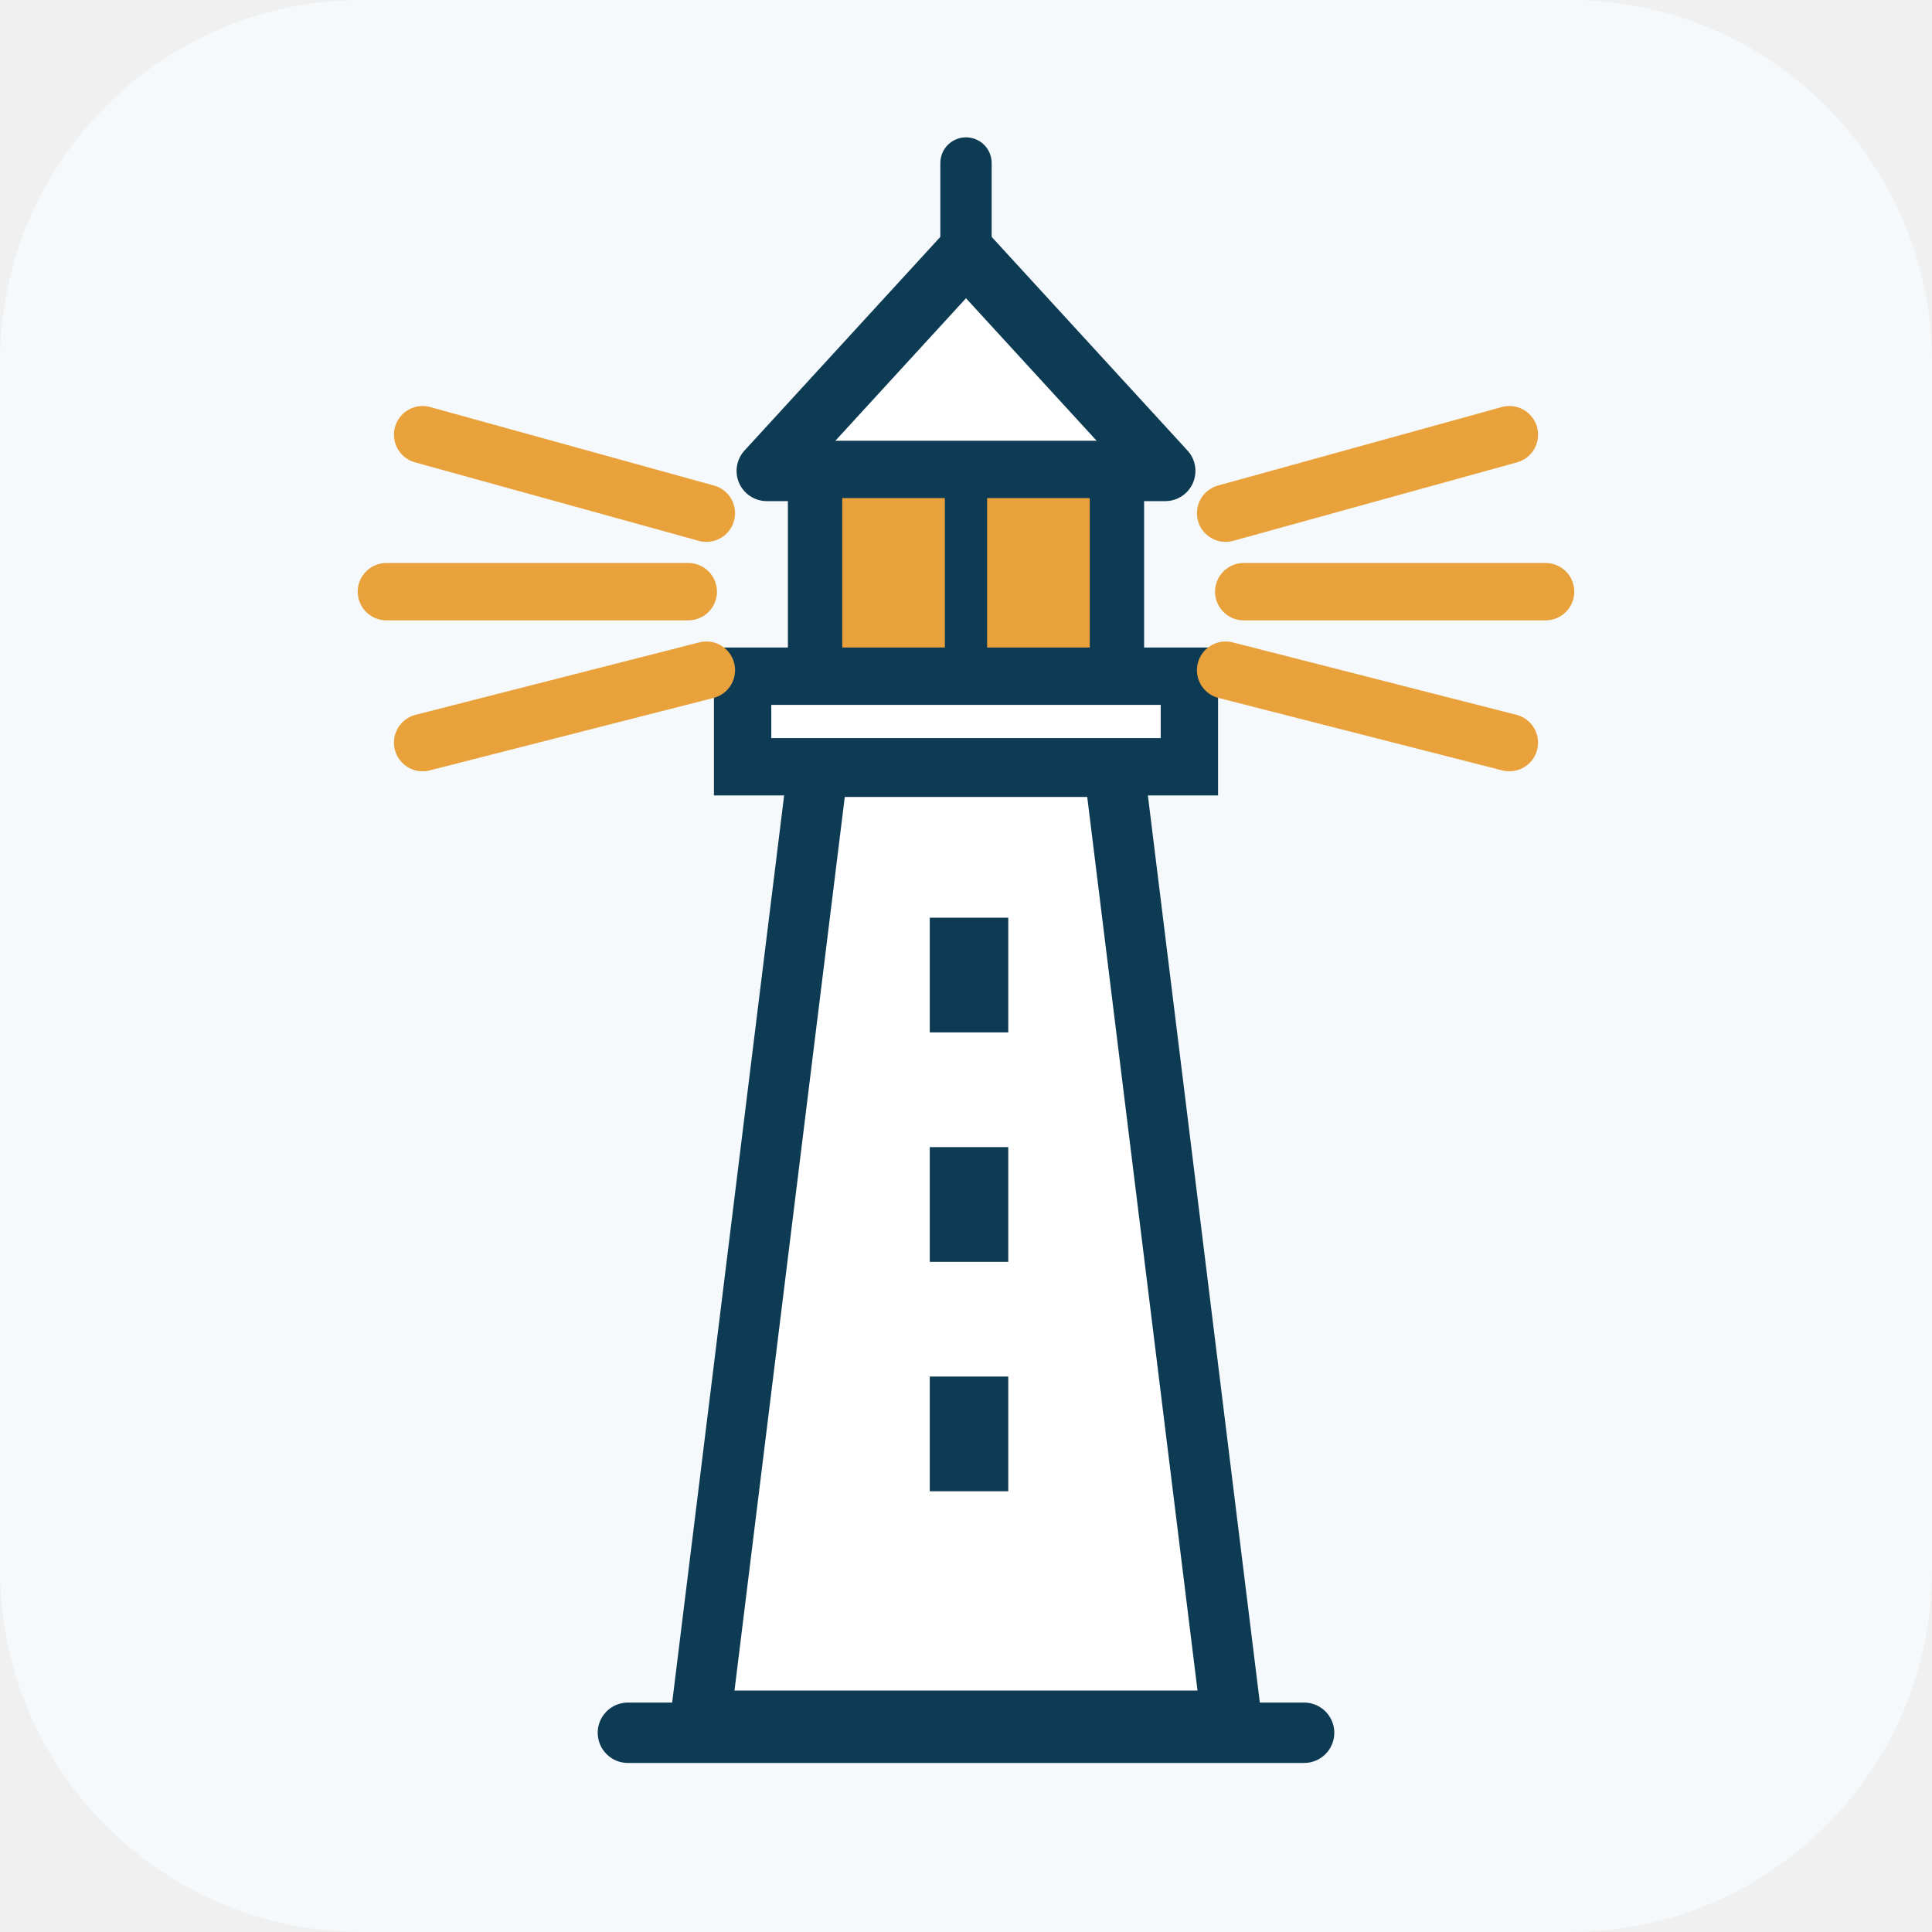
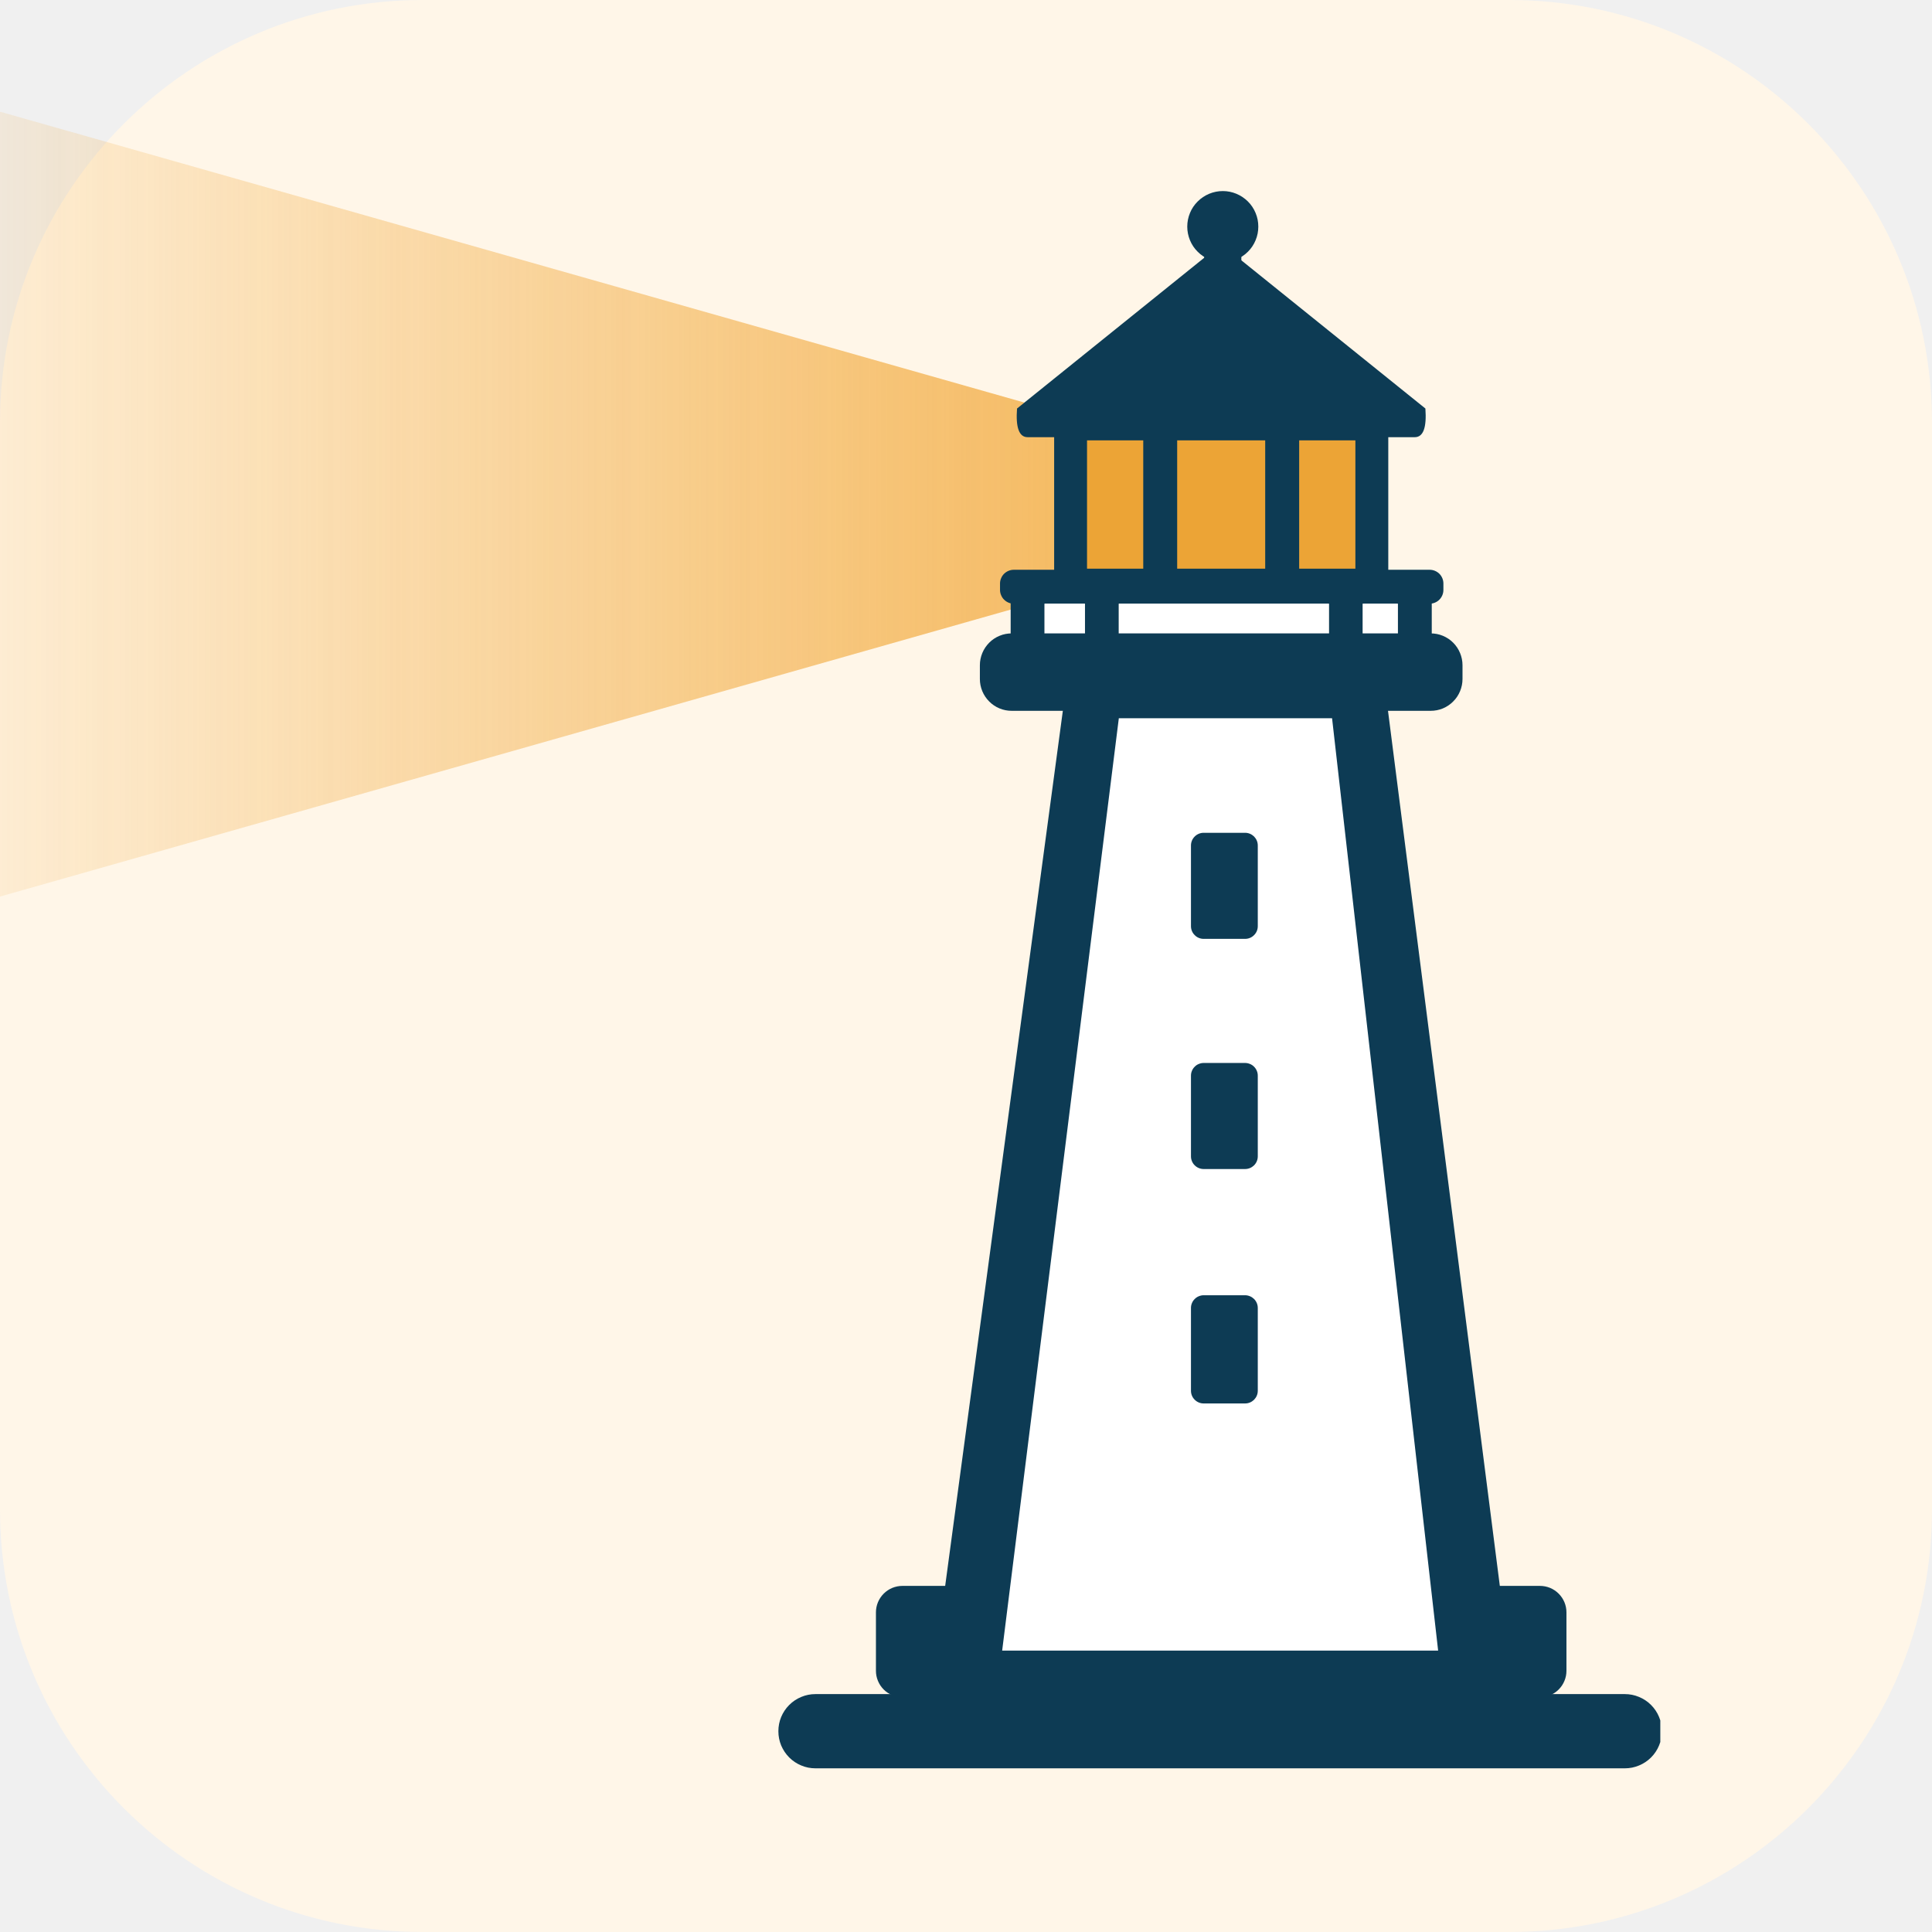
- <svg xmlns="http://www.w3.org/2000/svg" viewBox="0 0 64 64" fill="none">
-   <rect width="64" height="64" rx="12" fill="#F5F9FB" />
-   <path d="M32 8.4V5.4" stroke="#0D3B54" stroke-width="1.7" stroke-linecap="round" />
-   <path d="M27.1 25.4h9.8L40.8 57H23.2Z" fill="#FFFFFF" stroke="#0D3B54" stroke-width="2" stroke-linejoin="round" />
-   <path d="M20.8 57.4h22.4" stroke="#0D3B54" stroke-width="2" stroke-linecap="round" />
-   <path d="M25.4 15.6h13.2L32 8.4Z" fill="#FFFFFF" stroke="#0D3B54" stroke-width="2" stroke-linejoin="round" />
-   <rect x="27" y="15.6" width="10" height="6.8" fill="#E9A13B" stroke="#0D3B54" stroke-width="1.8" />
-   <path d="M32 15.6v6.8" stroke="#0D3B54" stroke-width="1.4" />
-   <rect x="24.6" y="22.4" width="14.8" height="3" fill="#FFFFFF" stroke="#0D3B54" stroke-width="1.9" />
-   <rect x="30.8" y="30.4" width="2.6" height="3.8" fill="#0D3B54" />
-   <rect x="30.8" y="38" width="2.6" height="3.8" fill="#0D3B54" />
-   <rect x="30.8" y="45.6" width="2.6" height="3.8" fill="#0D3B54" />
-   <g stroke="#E9A13B" stroke-width="1.9" stroke-linecap="round">
-     <path d="M23.4 17 14 14.4" />
-     <path d="M22.8 19.6 12.8 19.6" />
-     <path d="M23.4 22.2 14 24.6" />
-     <path d="M40.6 17 50 14.4" />
-     <path d="M41.2 19.6 51.2 19.6" />
-     <path d="M40.6 22.2 50 24.6" />
-   </g>
+ <svg xmlns="http://www.w3.org/2000/svg" viewBox="0 0 64 64">
+   <defs>
+     <linearGradient id="b" x1="40.5" y1="16.7" x2="0" y2="16.7" gradientUnits="userSpaceOnUse">
+       <stop offset="0" stop-color="#F2A93B" />
+       <stop offset="1" stop-color="#F2A93B" stop-opacity=".15" />
+     </linearGradient>
+   </defs>
+   <rect width="64" height="64" rx="14" fill="#FFF6E8" />
+   <polygon points="40.5,15.2 0,3.7 0,29.7 40.5,18.2" fill="url(#b)" opacity=".85" />
+   <svg x="25.41" y="5" width="29.59" height="54" viewBox="62 34 80 146">
+     <path fill-rule="nonzero" fill="rgb(5.099%, 23.14%, 32.939%)" fill-opacity="1" d="M 105.996 40.777 C 105.996 41.199 105.918 41.605 105.754 41.996 C 105.594 42.387 105.363 42.73 105.066 43.027 C 104.766 43.328 104.422 43.555 104.031 43.719 C 103.645 43.879 103.238 43.961 102.816 43.961 C 102.395 43.961 101.988 43.879 101.598 43.719 C 101.207 43.555 100.863 43.328 100.566 43.027 C 100.266 42.73 100.035 42.387 99.875 41.996 C 99.715 41.605 99.633 41.199 99.633 40.777 C 99.633 40.355 99.715 39.949 99.875 39.559 C 100.035 39.168 100.266 38.824 100.566 38.527 C 100.863 38.23 101.207 38 101.598 37.836 C 101.988 37.676 102.395 37.594 102.816 37.594 C 103.238 37.594 103.645 37.676 104.031 37.836 C 104.422 38 104.766 38.23 105.066 38.527 C 105.363 38.824 105.594 39.168 105.754 39.559 C 105.918 39.949 105.996 40.355 105.996 40.777 Z M 105.996 40.777 " />
+     <path fill-rule="nonzero" fill="rgb(5.099%, 23.14%, 32.939%)" fill-opacity="1" d="M 101.152 42.727 L 104.477 42.727 L 104.477 45.574 L 101.152 45.574 Z M 101.152 42.727 " />
+     <path fill-rule="nonzero" fill="rgb(5.099%, 23.14%, 32.939%)" fill-opacity="1" d="M 102.672 42.344 L 120.961 57.07 C 121.086 58.781 120.77 59.637 120.012 59.637 L 85.336 59.637 C 84.574 59.637 84.258 58.781 84.387 57.07 Z M 102.672 42.344 " />
+     <path fill-rule="nonzero" fill="rgb(5.099%, 23.14%, 32.939%)" fill-opacity="1" d="M 87.711 58.875 L 117.637 58.875 L 117.637 72.176 L 87.711 72.176 Z M 87.711 58.875 " />
+     <path fill-rule="nonzero" fill="rgb(92.549%, 64.31%, 21.179%)" fill-opacity="1" d="M 90.656 59.922 L 95.691 59.922 L 95.691 71.414 L 90.656 71.414 Z M 90.656 59.922 " />
+     <path fill-rule="nonzero" fill="rgb(92.549%, 64.31%, 21.179%)" fill-opacity="1" d="M 98.73 59.922 L 106.613 59.922 L 106.613 71.414 L 98.73 71.414 Z M 98.73 59.922 " />
+     <path fill-rule="nonzero" fill="rgb(92.549%, 64.31%, 21.179%)" fill-opacity="1" d="M 109.656 59.922 L 114.691 59.922 L 114.691 71.414 L 109.656 71.414 Z M 109.656 59.922 " />
+     <path fill-rule="nonzero" fill="rgb(5.099%, 23.14%, 32.939%)" fill-opacity="1" d="M 84.102 71.512 L 121.34 71.512 C 121.504 71.512 121.66 71.543 121.812 71.605 C 121.965 71.668 122.098 71.758 122.215 71.871 C 122.328 71.988 122.418 72.121 122.48 72.273 C 122.543 72.422 122.574 72.582 122.574 72.746 L 122.574 73.316 C 122.574 73.48 122.543 73.637 122.48 73.789 C 122.418 73.938 122.328 74.074 122.215 74.188 C 122.098 74.305 121.965 74.395 121.812 74.457 C 121.66 74.52 121.504 74.551 121.34 74.551 L 84.102 74.551 C 83.938 74.551 83.777 74.52 83.629 74.457 C 83.477 74.395 83.344 74.305 83.227 74.188 C 83.109 74.074 83.023 73.938 82.961 73.789 C 82.895 73.637 82.863 73.48 82.863 73.316 L 82.863 72.746 C 82.863 72.582 82.895 72.422 82.961 72.273 C 83.023 72.121 83.109 71.988 83.227 71.871 C 83.344 71.758 83.477 71.668 83.629 71.605 C 83.777 71.543 83.938 71.512 84.102 71.512 Z M 84.102 71.512 " />
+     <path fill-rule="nonzero" fill="rgb(5.099%, 23.14%, 32.939%)" fill-opacity="1" d="M 83.816 73.602 L 86.855 73.602 L 86.855 78.352 L 83.816 78.352 Z M 83.816 73.602 " />
+     <path fill-rule="nonzero" fill="rgb(5.099%, 23.14%, 32.939%)" fill-opacity="1" d="M 90.465 73.602 L 93.504 73.602 L 93.504 78.352 L 90.465 78.352 Z M 90.465 73.602 " />
+     <path fill-rule="nonzero" fill="rgb(5.099%, 23.14%, 32.939%)" fill-opacity="1" d="M 112.316 73.602 L 115.355 73.602 L 115.355 78.352 L 112.316 78.352 Z M 112.316 73.602 " />
+     <path fill-rule="nonzero" fill="rgb(5.099%, 23.14%, 32.939%)" fill-opacity="1" d="M 118.488 73.602 L 121.531 73.602 L 121.531 78.352 L 118.488 78.352 Z M 118.488 73.602 " />
+     <path fill-rule="nonzero" fill="rgb(100%, 100%, 100%)" fill-opacity="1" d="M 86.855 74.551 L 90.465 74.551 L 90.465 77.398 L 86.855 77.398 Z M 86.855 74.551 " />
+     <path fill-rule="nonzero" fill="rgb(100%, 100%, 100%)" fill-opacity="1" d="M 93.504 74.551 L 112.316 74.551 L 112.316 77.398 L 93.504 77.398 Z M 93.504 74.551 " />
+     <path fill-rule="nonzero" fill="rgb(100%, 100%, 100%)" fill-opacity="1" d="M 115.355 74.551 L 118.488 74.551 L 118.488 77.398 L 115.355 77.398 Z M 115.355 74.551 " />
+     <path fill-rule="nonzero" fill="rgb(5.099%, 23.14%, 32.939%)" fill-opacity="1" d="M 83.91 77.211 L 121.434 77.211 C 121.812 77.211 122.176 77.281 122.527 77.426 C 122.875 77.57 123.184 77.777 123.449 78.043 C 123.719 78.312 123.922 78.621 124.066 78.969 C 124.211 79.32 124.285 79.684 124.285 80.059 L 124.285 81.297 C 124.285 81.672 124.211 82.035 124.066 82.387 C 123.922 82.734 123.719 83.043 123.449 83.309 C 123.184 83.578 122.875 83.785 122.527 83.93 C 122.176 84.074 121.812 84.145 121.434 84.145 L 83.91 84.145 C 83.531 84.145 83.168 84.074 82.82 83.93 C 82.469 83.785 82.16 83.578 81.895 83.309 C 81.629 83.043 81.422 82.734 81.277 82.387 C 81.133 82.035 81.059 81.672 81.059 81.297 L 81.059 80.059 C 81.059 79.684 81.133 79.32 81.277 78.969 C 81.422 78.621 81.629 78.312 81.895 78.043 C 82.16 77.777 82.469 77.57 82.82 77.426 C 83.168 77.281 83.531 77.211 83.91 77.211 Z M 83.91 77.211 " />
+     <path fill-rule="nonzero" fill="rgb(5.099%, 23.14%, 32.939%)" fill-opacity="1" d="M 74.125 162.52 L 131.219 162.52 C 131.535 162.52 131.84 162.582 132.129 162.699 C 132.418 162.82 132.676 162.992 132.898 163.215 C 133.121 163.438 133.293 163.695 133.414 163.984 C 133.535 164.277 133.594 164.578 133.594 164.895 L 133.594 170.121 C 133.594 170.434 133.535 170.738 133.414 171.027 C 133.293 171.32 133.121 171.578 132.898 171.801 C 132.676 172.023 132.418 172.195 132.129 172.312 C 131.84 172.434 131.535 172.496 131.219 172.496 L 74.125 172.496 C 73.809 172.496 73.508 172.434 73.215 172.312 C 72.926 172.195 72.668 172.023 72.445 171.801 C 72.223 171.578 72.051 171.32 71.93 171.027 C 71.809 170.738 71.75 170.434 71.75 170.121 L 71.75 164.895 C 71.75 164.578 71.809 164.277 71.93 163.984 C 72.051 163.695 72.223 163.438 72.445 163.215 C 72.668 162.992 72.926 162.82 73.215 162.699 C 73.508 162.582 73.809 162.52 74.125 162.52 Z M 74.125 162.52 " />
+     <path fill-rule="nonzero" fill="rgb(5.099%, 23.14%, 32.939%)" fill-opacity="1" d="M 88.566 83.574 L 117.539 83.574 L 128.465 169.074 L 77.07 169.074 Z M 88.566 83.574 " />
+     <path fill-rule="nonzero" fill="rgb(100%, 100%, 100%)" fill-opacity="1" d="M 93.504 84.809 L 112.602 84.809 L 122.102 168.316 L 83.055 168.316 Z M 93.504 84.809 " />
+     <path fill-rule="nonzero" fill="rgb(5.099%, 23.14%, 32.939%)" fill-opacity="1" d="M 66.336 172.211 L 138.82 172.211 C 139.262 172.211 139.684 172.293 140.094 172.465 C 140.5 172.633 140.859 172.871 141.172 173.184 C 141.484 173.496 141.723 173.855 141.891 174.262 C 142.062 174.672 142.145 175.094 142.145 175.535 C 142.145 175.977 142.062 176.398 141.891 176.809 C 141.723 177.215 141.484 177.574 141.172 177.887 C 140.859 178.199 140.5 178.438 140.094 178.605 C 139.684 178.777 139.262 178.859 138.82 178.859 L 66.336 178.859 C 65.895 178.859 65.469 178.777 65.062 178.605 C 64.656 178.438 64.297 178.199 63.984 177.887 C 63.672 177.574 63.434 177.215 63.262 176.809 C 63.094 176.398 63.012 175.977 63.012 175.535 C 63.012 175.094 63.094 174.672 63.262 174.262 C 63.434 173.855 63.672 173.496 63.984 173.184 C 64.297 172.871 64.656 172.633 65.062 172.465 C 65.469 172.293 65.895 172.211 66.336 172.211 Z M 66.336 172.211 " />
+     <path fill-rule="nonzero" fill="rgb(5.099%, 23.14%, 32.939%)" fill-opacity="1" d="M 101.105 95.07 L 104.809 95.07 C 104.961 95.07 105.105 95.098 105.246 95.156 C 105.387 95.215 105.508 95.297 105.617 95.402 C 105.723 95.512 105.805 95.633 105.863 95.773 C 105.922 95.914 105.949 96.059 105.949 96.211 L 105.949 103.43 C 105.949 103.582 105.922 103.727 105.863 103.867 C 105.805 104.008 105.723 104.129 105.617 104.234 C 105.508 104.344 105.387 104.426 105.246 104.484 C 105.105 104.543 104.961 104.57 104.809 104.57 L 101.105 104.57 C 100.953 104.57 100.809 104.543 100.668 104.484 C 100.527 104.426 100.406 104.344 100.301 104.234 C 100.191 104.129 100.109 104.008 100.051 103.867 C 99.992 103.727 99.965 103.582 99.965 103.43 L 99.965 96.211 C 99.965 96.059 99.992 95.914 100.051 95.773 C 100.109 95.633 100.191 95.512 100.301 95.402 C 100.406 95.297 100.527 95.215 100.668 95.156 C 100.809 95.098 100.953 95.07 101.105 95.07 Z M 101.105 95.07 " />
+     <path fill-rule="nonzero" fill="rgb(5.099%, 23.14%, 32.939%)" fill-opacity="1" d="M 101.105 115.684 L 104.809 115.684 C 104.961 115.684 105.105 115.715 105.246 115.773 C 105.387 115.828 105.508 115.91 105.617 116.02 C 105.723 116.125 105.805 116.25 105.863 116.391 C 105.922 116.527 105.949 116.672 105.949 116.824 L 105.949 124.047 C 105.949 124.195 105.922 124.34 105.863 124.48 C 105.805 124.621 105.723 124.746 105.617 124.852 C 105.508 124.957 105.387 125.039 105.246 125.098 C 105.105 125.156 104.961 125.184 104.809 125.184 L 101.105 125.184 C 100.953 125.184 100.809 125.156 100.668 125.098 C 100.527 125.039 100.406 124.957 100.301 124.852 C 100.191 124.746 100.109 124.621 100.051 124.48 C 99.992 124.34 99.965 124.195 99.965 124.047 L 99.965 116.824 C 99.965 116.672 99.992 116.527 100.051 116.391 C 100.109 116.25 100.191 116.125 100.301 116.02 C 100.406 115.91 100.527 115.828 100.668 115.773 C 100.809 115.715 100.953 115.684 101.105 115.684 Z M 101.105 115.684 " />
+     <path fill-rule="nonzero" fill="rgb(5.099%, 23.14%, 32.939%)" fill-opacity="1" d="M 101.105 136.488 L 104.809 136.488 C 104.961 136.488 105.105 136.52 105.246 136.578 C 105.387 136.633 105.508 136.719 105.617 136.824 C 105.723 136.93 105.805 137.055 105.863 137.195 C 105.922 137.332 105.949 137.48 105.949 137.629 L 105.949 145.039 C 105.949 145.191 105.922 145.336 105.863 145.477 C 105.805 145.617 105.723 145.738 105.617 145.848 C 105.508 145.953 105.387 146.035 105.246 146.094 C 105.105 146.152 104.961 146.18 104.809 146.18 L 101.105 146.18 C 100.953 146.18 100.809 146.152 100.668 146.094 C 100.527 146.035 100.406 145.953 100.301 145.848 C 100.191 145.738 100.109 145.617 100.051 145.477 C 99.992 145.336 99.965 145.191 99.965 145.039 L 99.965 137.629 C 99.965 137.48 99.992 137.332 100.051 137.195 C 100.109 137.055 100.191 136.93 100.301 136.824 C 100.406 136.719 100.527 136.633 100.668 136.578 C 100.809 136.52 100.953 136.488 101.105 136.488 Z M 101.105 136.488 " />
+   </svg>
</svg>
